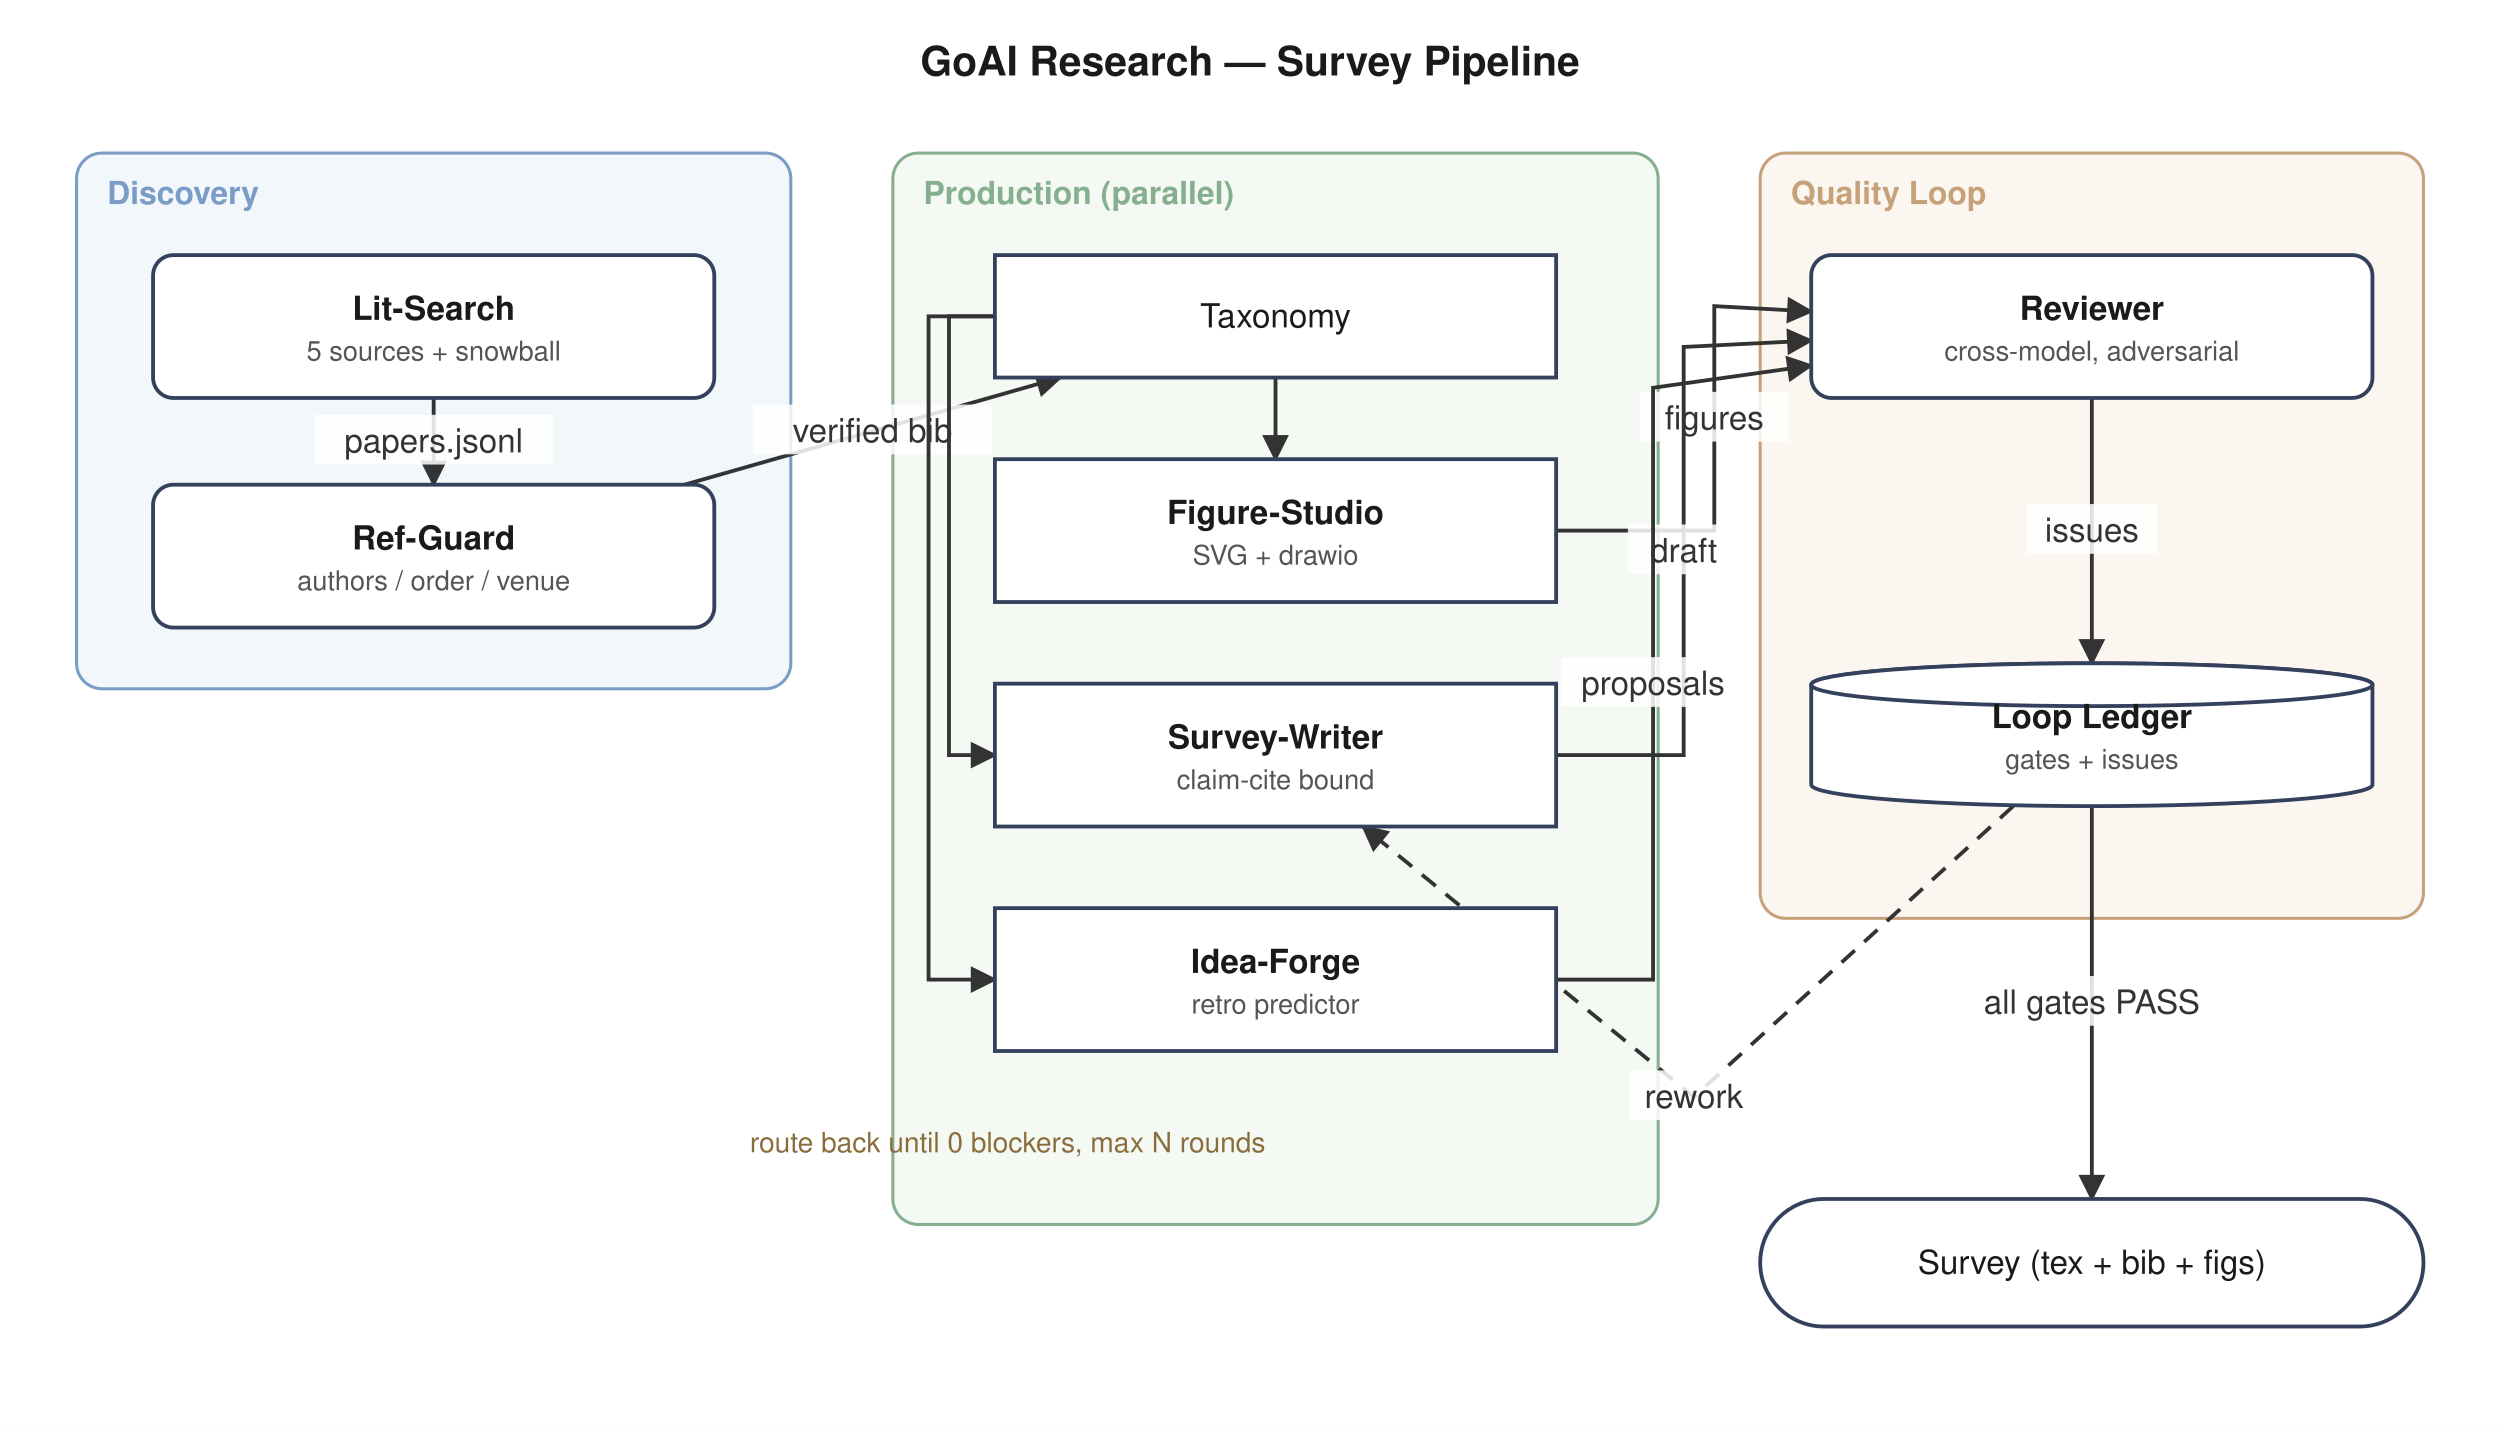
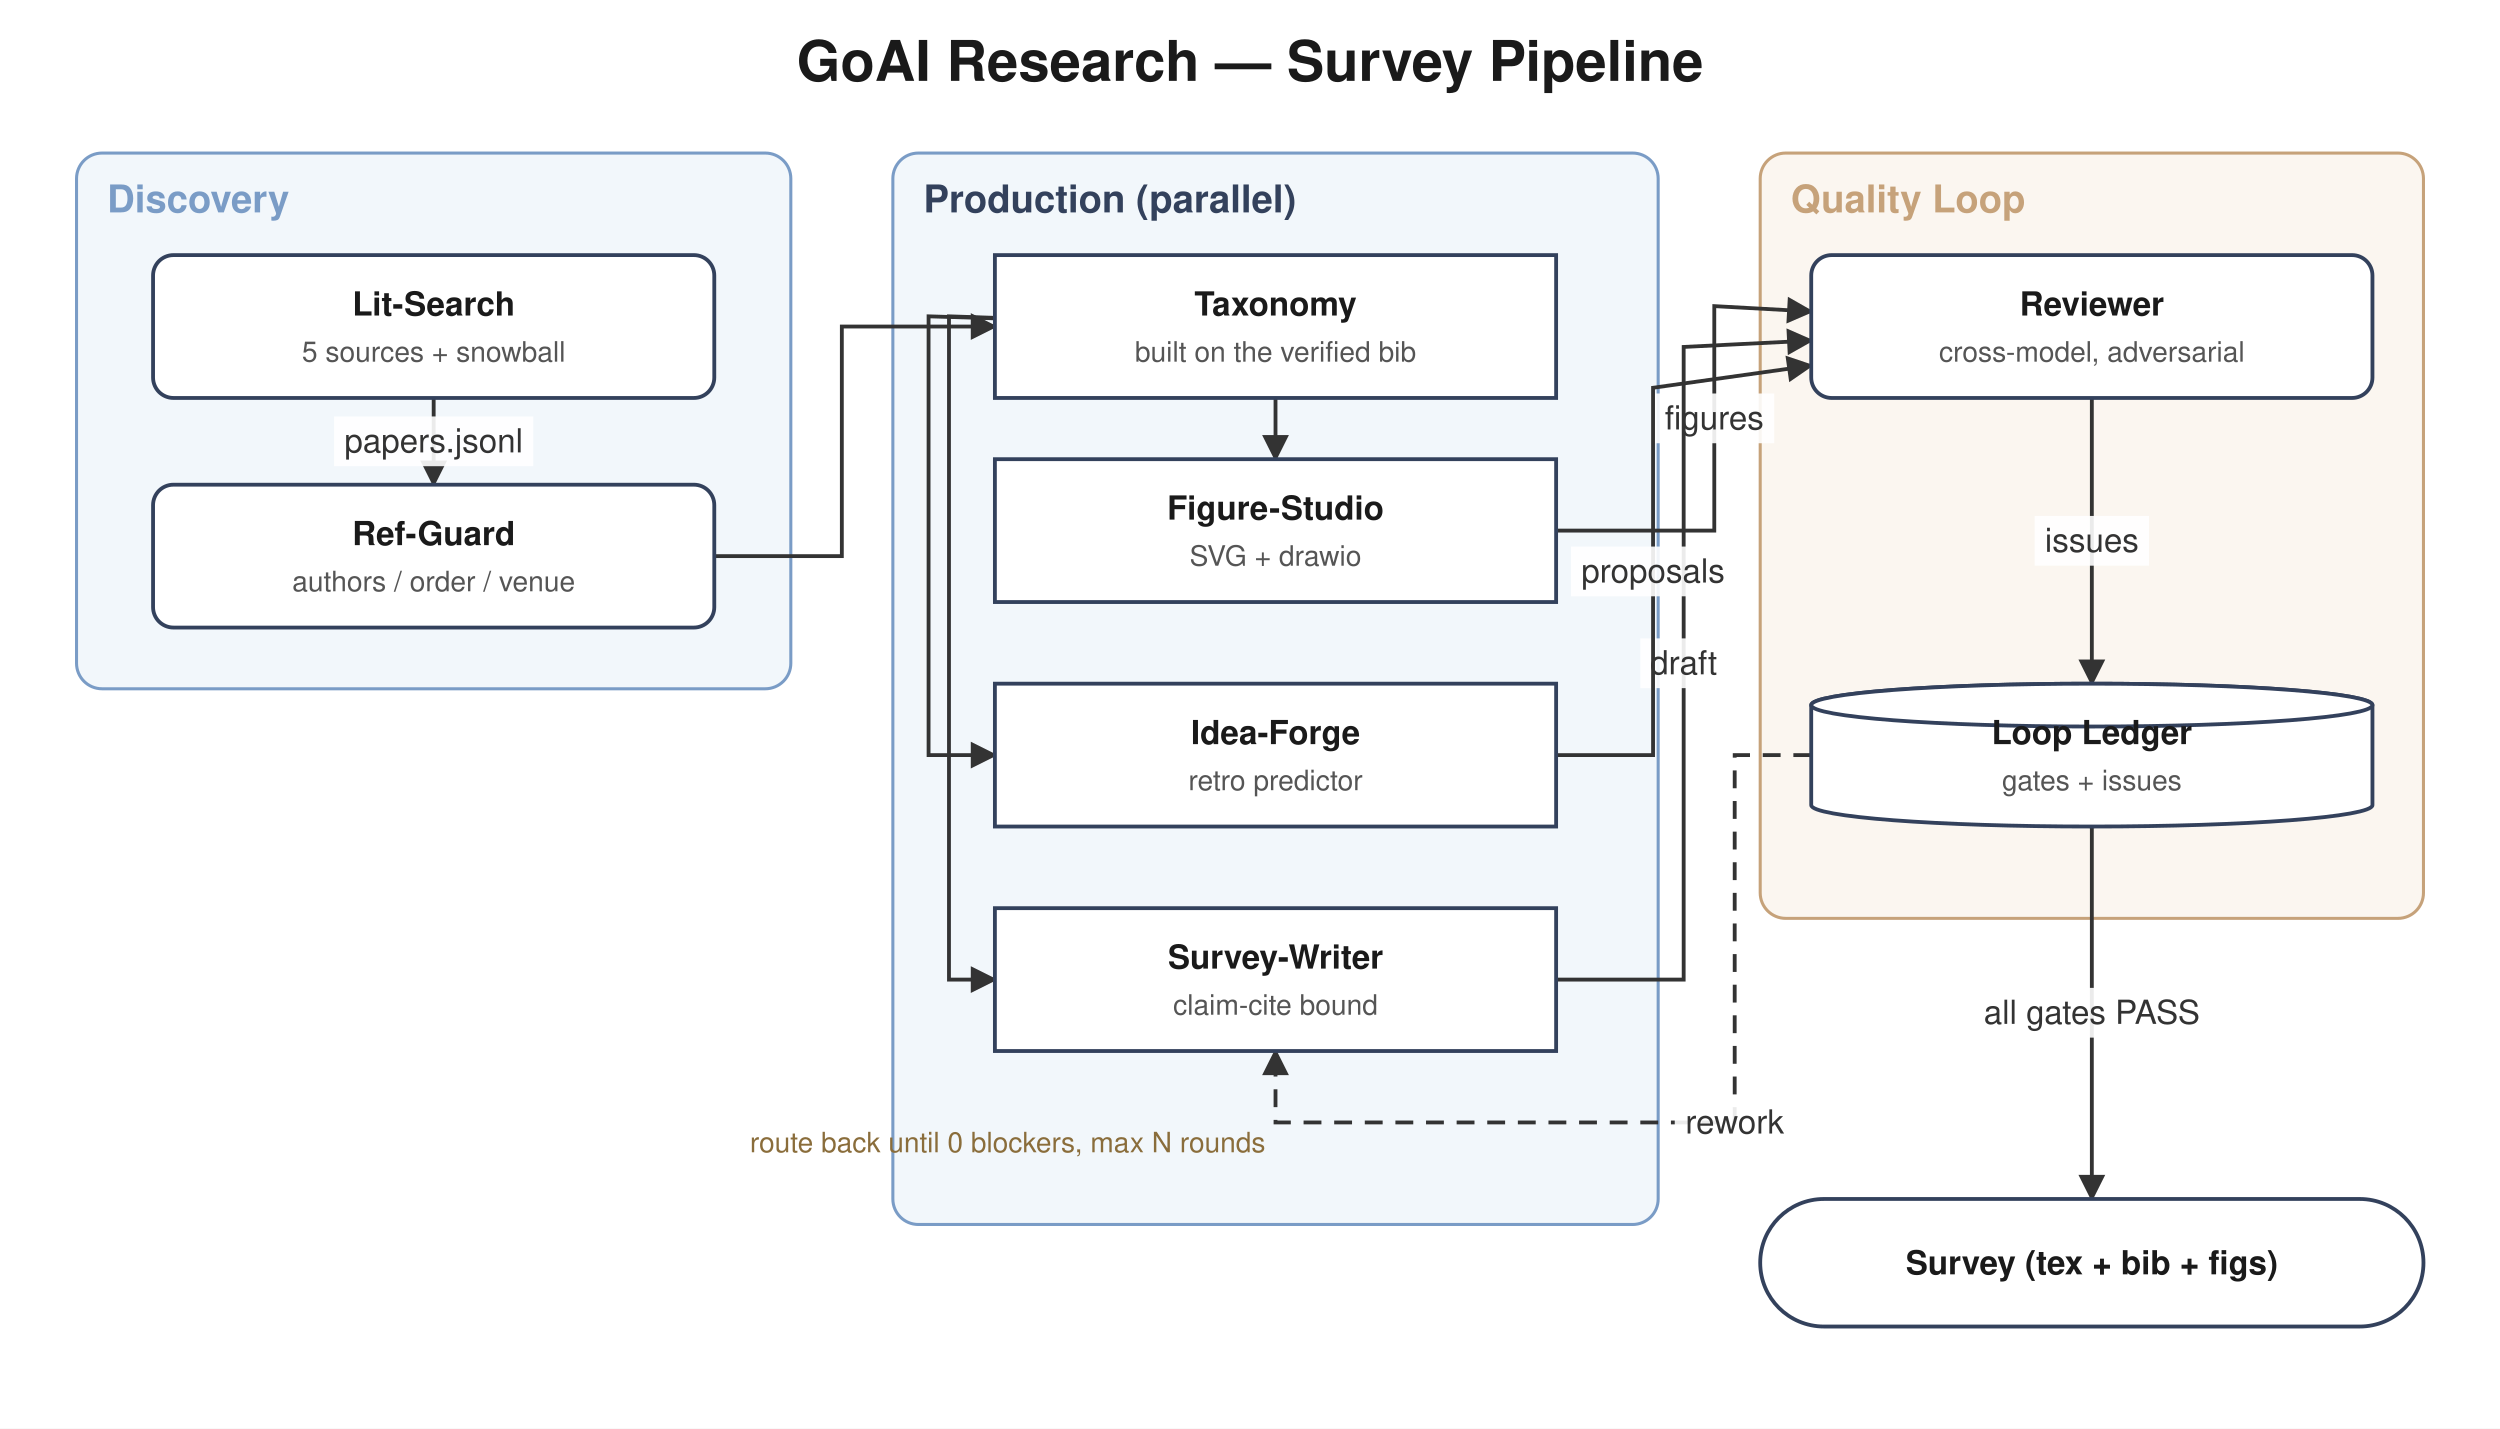
<svg xmlns="http://www.w3.org/2000/svg" width="980" height="560" viewBox="0 0 980 560">
  <defs>
    <marker id="arrow-block" viewBox="0 0 10 10" refX="9" refY="5" markerWidth="7" markerHeight="7" orient="auto-start-reverse">
      <path d="M 0 0 L 10 5 L 0 10 z" fill="context-stroke" />
    </marker>
    <marker id="arrow-open" viewBox="0 0 10 10" refX="9" refY="5" markerWidth="8" markerHeight="8" orient="auto-start-reverse">
      <path d="M 0 0 L 10 5 L 0 10" fill="none" stroke="context-stroke" stroke-width="1.5" />
    </marker>
+     <filter id="goai-shadow" x="-20%" y="-20%" width="140%" height="140%">
+       <feDropShadow dx="0" dy="1.5" stdDeviation="2" flood-color="#2A3B47" flood-opacity="0.28" />
+     </filter>
  </defs>
  <rect x="0" y="0" width="980" height="560" fill="#FFFFFF" />
-   <text x="490.0" y="24.0" text-anchor="middle" dominant-baseline="middle" font-family="Helvetica, Arial, sans-serif" font-size="16" fill="#1a1a1a" font-weight="bold">GoAI Research — Survey Pipeline</text>
+   <text x="490.0" y="24.0" text-anchor="middle" dominant-baseline="middle" font-family="'Helvetica Neue', Helvetica, Arial, sans-serif" font-size="22" fill="#1a1a1a" font-weight="bold">GoAI Research — Survey Pipeline</text>
  <rect x="30" y="60" width="280" height="210" rx="10" fill="#F2F7FB" stroke="#7A9CC6" stroke-width="1.2" />
-   <text x="42" y="80" font-family="Helvetica, Arial, sans-serif" font-size="12.5" font-weight="bold" fill="#7A9CC6">Discovery</text>
-   <rect x="350" y="60" width="300" height="420" rx="10" fill="#F4F9F4" stroke="#86AF8F" stroke-width="1.2" />
-   <text x="362" y="80" font-family="Helvetica, Arial, sans-serif" font-size="12.5" font-weight="bold" fill="#86AF8F">Production (parallel)</text>
+   <text x="42" y="83.25" font-family="'Helvetica Neue', Helvetica, Arial, sans-serif" font-size="15" font-weight="bold" fill="#7A9CC6">Discovery</text>
+   <rect x="350" y="60" width="300" height="420" rx="10" fill="#F2F7FB" stroke="#7A9CC6" stroke-width="1.2" />
+   <text x="362" y="83.25" font-family="'Helvetica Neue', Helvetica, Arial, sans-serif" font-size="15" font-weight="bold" fill="#33415C">Production (parallel)</text>
  <rect x="690" y="60" width="260" height="300" rx="10" fill="#FBF6F0" stroke="#C6A27A" stroke-width="1.2" />
-   <text x="702" y="80" font-family="Helvetica, Arial, sans-serif" font-size="12.5" font-weight="bold" fill="#C6A27A">Quality Loop</text>
+   <text x="702" y="83.25" font-family="'Helvetica Neue', Helvetica, Arial, sans-serif" font-size="15" font-weight="bold" fill="#C6A27A">Quality Loop</text>
  <path d="M 170.0 156.0 L 170.0 190.0" fill="none" stroke="#333333" stroke-width="1.5" marker-end="url(#arrow-block)" />
-   <rect x="123.1" y="162.6" width="93.8" height="19.5" fill="#FFFFFF" opacity="0.85" />
-   <text x="170.0" y="173.0" text-anchor="middle" dominant-baseline="middle" font-family="Helvetica, Arial, sans-serif" font-size="13" fill="#333333">papers.jsonl</text>
-   <path d="M 268.3 190.0 L 415.7 148.0" fill="none" stroke="#333333" stroke-width="1.5" marker-end="url(#arrow-block)" />
-   <rect x="295.121" y="158.6" width="93.8" height="19.5" fill="#FFFFFF" opacity="0.85" />
-   <text x="342.021" y="169.0" text-anchor="middle" dominant-baseline="middle" font-family="Helvetica, Arial, sans-serif" font-size="13" fill="#333333">verified bib</text>
-   <path d="M 500.0 148.0 L 500.0 180.0" fill="none" stroke="#333333" stroke-width="1.5" marker-end="url(#arrow-block)" />
-   <path d="M 390.0 124.0 L 372.0 124.0 L 372.0 296.0 L 390.0 296.0" fill="none" stroke="#333333" stroke-width="1.5" marker-end="url(#arrow-block)" />
-   <path d="M 390.0 124.0 L 364.0 124.0 L 364.0 384.0 L 390.0 384.0" fill="none" stroke="#333333" stroke-width="1.5" marker-end="url(#arrow-block)" />
+   <rect x="130.958" y="163.25" width="78.083" height="19.5" fill="#FFFFFF" opacity="0.9" />
+   <text x="170.0" y="173.0" text-anchor="middle" dominant-baseline="middle" font-family="'Helvetica Neue', Helvetica, Arial, sans-serif" font-size="13" fill="#333333">papers.jsonl</text>
+   <path d="M 280.0 218.0 L 330.0 218.0 L 330.0 128.0 L 390.0 128.0" fill="none" stroke="#333333" stroke-width="1.5" marker-end="url(#arrow-block)" />
+   <path d="M 500.0 156.0 L 500.0 180.0" fill="none" stroke="#333333" stroke-width="1.5" marker-end="url(#arrow-block)" />
+   <path d="M 390.0 124.6 L 372.0 124.0 L 372.0 384.0 L 390.0 384.0" fill="none" stroke="#333333" stroke-width="1.5" marker-end="url(#arrow-block)" />
+   <path d="M 390.0 124.8 L 364.0 124.0 L 364.0 296.0 L 390.0 296.0" fill="none" stroke="#333333" stroke-width="1.5" marker-end="url(#arrow-block)" />
  <path d="M 610.0 208.0 L 672.0 208.0 L 672.0 120.0 L 710.0 122.1" fill="none" stroke="#333333" stroke-width="1.5" marker-end="url(#arrow-block)" />
-   <rect x="642.975" y="153.6" width="58.05" height="19.5" fill="#FFFFFF" opacity="0.85" />
-   <text x="672.0" y="164.0" text-anchor="middle" dominant-baseline="middle" font-family="Helvetica, Arial, sans-serif" font-size="13" fill="#333333">figures</text>
-   <path d="M 610.0 296.0 L 660.0 296.0 L 660.0 136.0 L 710.0 133.5" fill="none" stroke="#333333" stroke-width="1.5" marker-end="url(#arrow-block)" />
-   <rect x="638.125" y="205.6" width="43.75" height="19.5" fill="#FFFFFF" opacity="0.85" />
-   <text x="660.0" y="216.0" text-anchor="middle" dominant-baseline="middle" font-family="Helvetica, Arial, sans-serif" font-size="13" fill="#333333">draft</text>
-   <path d="M 610.0 384.0 L 648.0 384.0 L 648.0 152.0 L 710.0 143.3" fill="none" stroke="#333333" stroke-width="1.5" marker-end="url(#arrow-block)" />
-   <rect x="611.825" y="257.6" width="72.35" height="19.5" fill="#FFFFFF" opacity="0.85" />
-   <text x="648.0" y="268.0" text-anchor="middle" dominant-baseline="middle" font-family="Helvetica, Arial, sans-serif" font-size="13" fill="#333333">proposals</text>
-   <path d="M 820.0 156.0 L 820.0 260.0" fill="none" stroke="#333333" stroke-width="1.5" marker-end="url(#arrow-block)" />
-   <rect x="794.55" y="197.6" width="50.9" height="19.5" fill="#FFFFFF" opacity="0.85" />
-   <text x="820.0" y="208.0" text-anchor="middle" dominant-baseline="middle" font-family="Helvetica, Arial, sans-serif" font-size="13" fill="#333333">issues</text>
-   <path d="M 789.2 316.0 L 664.0 430.0 L 534.3 324.0" fill="none" stroke="#333333" stroke-width="1.5" stroke-dasharray="7,5" marker-end="url(#arrow-block)" />
-   <rect x="638.55" y="419.6" width="50.9" height="19.5" fill="#FFFFFF" opacity="0.85" />
-   <text x="664" y="430.0" text-anchor="middle" dominant-baseline="middle" font-family="Helvetica, Arial, sans-serif" font-size="13" fill="#333333">rework</text>
-   <path d="M 820.0 316.0 L 820.0 470.0" fill="none" stroke="#333333" stroke-width="1.5" marker-end="url(#arrow-block)" />
-   <rect x="765.95" y="382.6" width="108.1" height="19.5" fill="#FFFFFF" opacity="0.85" />
-   <text x="820.0" y="393.0" text-anchor="middle" dominant-baseline="middle" font-family="Helvetica, Arial, sans-serif" font-size="13" fill="#333333">all gates PASS</text>
+   <rect x="648.494" y="154.25" width="47.013" height="19.5" fill="#FFFFFF" opacity="0.9" />
+   <text x="672.0" y="164.0" text-anchor="middle" dominant-baseline="middle" font-family="'Helvetica Neue', Helvetica, Arial, sans-serif" font-size="13" fill="#333333">figures</text>
+   <path d="M 610.0 384.0 L 660.0 384.0 L 660.0 136.0 L 710.0 133.5" fill="none" stroke="#333333" stroke-width="1.5" marker-end="url(#arrow-block)" />
+   <rect x="642.994" y="250.25" width="34.013" height="19.5" fill="#FFFFFF" opacity="0.9" />
+   <text x="660.0" y="260.0" text-anchor="middle" dominant-baseline="middle" font-family="'Helvetica Neue', Helvetica, Arial, sans-serif" font-size="13" fill="#333333">draft</text>
+   <path d="M 610.0 296.0 L 648.0 296.0 L 648.0 152.0 L 710.0 143.3" fill="none" stroke="#333333" stroke-width="1.5" marker-end="url(#arrow-block)" />
+   <rect x="615.822" y="214.25" width="64.355" height="19.5" fill="#FFFFFF" opacity="0.9" />
+   <text x="648.0" y="224.0" text-anchor="middle" dominant-baseline="middle" font-family="'Helvetica Neue', Helvetica, Arial, sans-serif" font-size="13" fill="#333333">proposals</text>
+   <path d="M 820.0 156.0 L 820.0 268.0" fill="none" stroke="#333333" stroke-width="1.5" marker-end="url(#arrow-block)" />
+   <rect x="797.579" y="202.25" width="44.842" height="19.5" fill="#FFFFFF" opacity="0.9" />
+   <text x="820.0" y="212.0" text-anchor="middle" dominant-baseline="middle" font-family="'Helvetica Neue', Helvetica, Arial, sans-serif" font-size="13" fill="#333333">issues</text>
+   <path d="M 710.0 296.0 L 680.0 296.0 L 680.0 440.0 L 500.0 440.0 L 500.0 412.0" fill="none" stroke="#333333" stroke-width="1.5" stroke-dasharray="7,5" marker-end="url(#arrow-block)" />
+   <rect x="656.5" y="430.25" width="47.0" height="19.5" fill="#FFFFFF" opacity="0.9" />
+   <text x="680.0" y="440.0" text-anchor="middle" dominant-baseline="middle" font-family="'Helvetica Neue', Helvetica, Arial, sans-serif" font-size="13" fill="#333333">rework</text>
+   <path d="M 820.0 324.0 L 820.0 470.0" fill="none" stroke="#333333" stroke-width="1.5" marker-end="url(#arrow-block)" />
+   <rect x="772.645" y="387.25" width="94.71" height="19.5" fill="#FFFFFF" opacity="0.9" />
+   <text x="820.0" y="397.0" text-anchor="middle" dominant-baseline="middle" font-family="'Helvetica Neue', Helvetica, Arial, sans-serif" font-size="13" fill="#333333">all gates PASS</text>
  <rect x="60" y="100" width="220" height="56" rx="8" fill="#FFFFFF" stroke="#33415C" stroke-width="1.5" />
-   <text x="170.0" y="120.85" text-anchor="middle" dominant-baseline="middle" font-family="Helvetica, Arial, sans-serif" font-size="13" fill="#1a1a1a" font-weight="bold">Lit-Search</text>
-   <text x="170.0" y="137.75" text-anchor="middle" dominant-baseline="middle" font-family="Helvetica, Arial, sans-serif" font-size="10.66" fill="#555555">5 sources + snowball</text>
+   <text x="170.0" y="119.144" text-anchor="middle" dominant-baseline="middle" font-family="'Helvetica Neue', Helvetica, Arial, sans-serif" font-size="13" fill="#1a1a1a" font-weight="bold">Lit-Search</text>
+   <text x="170.0" y="138.075" text-anchor="middle" dominant-baseline="middle" font-family="'Helvetica Neue', Helvetica, Arial, sans-serif" font-size="11.05" fill="#555555">5 sources + snowball</text>
  <rect x="60" y="190" width="220" height="56" rx="8" fill="#FFFFFF" stroke="#33415C" stroke-width="1.5" />
-   <text x="170.0" y="210.85" text-anchor="middle" dominant-baseline="middle" font-family="Helvetica, Arial, sans-serif" font-size="13" fill="#1a1a1a" font-weight="bold">Ref-Guard</text>
-   <text x="170.0" y="227.75" text-anchor="middle" dominant-baseline="middle" font-family="Helvetica, Arial, sans-serif" font-size="10.66" fill="#555555">authors / order / venue</text>
-   <rect x="390" y="100" width="220" height="48" rx="0" fill="#FFFFFF" stroke="#33415C" stroke-width="1.5" />
-   <text x="500.0" y="124.0" text-anchor="middle" dominant-baseline="middle" font-family="Helvetica, Arial, sans-serif" font-size="13" fill="#1a1a1a">Taxonomy</text>
+   <text x="170.0" y="209.144" text-anchor="middle" dominant-baseline="middle" font-family="'Helvetica Neue', Helvetica, Arial, sans-serif" font-size="13" fill="#1a1a1a" font-weight="bold">Ref-Guard</text>
+   <text x="170.0" y="228.075" text-anchor="middle" dominant-baseline="middle" font-family="'Helvetica Neue', Helvetica, Arial, sans-serif" font-size="11.05" fill="#555555">authors / order / venue</text>
+   <rect x="390" y="100" width="220" height="56" rx="0" fill="#FFFFFF" stroke="#33415C" stroke-width="1.5" />
+   <text x="500.0" y="119.144" text-anchor="middle" dominant-baseline="middle" font-family="'Helvetica Neue', Helvetica, Arial, sans-serif" font-size="13" fill="#1a1a1a" font-weight="bold">Taxonomy</text>
+   <text x="500.0" y="138.075" text-anchor="middle" dominant-baseline="middle" font-family="'Helvetica Neue', Helvetica, Arial, sans-serif" font-size="11.05" fill="#555555">built on the verified bib</text>
  <rect x="390" y="180" width="220" height="56" rx="0" fill="#FFFFFF" stroke="#33415C" stroke-width="1.5" />
-   <text x="500.0" y="200.85" text-anchor="middle" dominant-baseline="middle" font-family="Helvetica, Arial, sans-serif" font-size="13" fill="#1a1a1a" font-weight="bold">Figure-Studio</text>
-   <text x="500.0" y="217.75" text-anchor="middle" dominant-baseline="middle" font-family="Helvetica, Arial, sans-serif" font-size="10.66" fill="#555555">SVG + drawio</text>
+   <text x="500.0" y="199.144" text-anchor="middle" dominant-baseline="middle" font-family="'Helvetica Neue', Helvetica, Arial, sans-serif" font-size="13" fill="#1a1a1a" font-weight="bold">Figure-Studio</text>
+   <text x="500.0" y="218.075" text-anchor="middle" dominant-baseline="middle" font-family="'Helvetica Neue', Helvetica, Arial, sans-serif" font-size="11.05" fill="#555555">SVG + drawio</text>
+   <rect x="390" y="356" width="220" height="56" rx="0" fill="#FFFFFF" stroke="#33415C" stroke-width="1.5" />
+   <text x="500.0" y="375.144" text-anchor="middle" dominant-baseline="middle" font-family="'Helvetica Neue', Helvetica, Arial, sans-serif" font-size="13" fill="#1a1a1a" font-weight="bold">Survey-Writer</text>
+   <text x="500.0" y="394.075" text-anchor="middle" dominant-baseline="middle" font-family="'Helvetica Neue', Helvetica, Arial, sans-serif" font-size="11.05" fill="#555555">claim-cite bound</text>
  <rect x="390" y="268" width="220" height="56" rx="0" fill="#FFFFFF" stroke="#33415C" stroke-width="1.5" />
-   <text x="500.0" y="288.85" text-anchor="middle" dominant-baseline="middle" font-family="Helvetica, Arial, sans-serif" font-size="13" fill="#1a1a1a" font-weight="bold">Survey-Writer</text>
-   <text x="500.0" y="305.75" text-anchor="middle" dominant-baseline="middle" font-family="Helvetica, Arial, sans-serif" font-size="10.66" fill="#555555">claim-cite bound</text>
-   <rect x="390" y="356" width="220" height="56" rx="0" fill="#FFFFFF" stroke="#33415C" stroke-width="1.5" />
-   <text x="500.0" y="376.85" text-anchor="middle" dominant-baseline="middle" font-family="Helvetica, Arial, sans-serif" font-size="13" fill="#1a1a1a" font-weight="bold">Idea-Forge</text>
-   <text x="500.0" y="393.75" text-anchor="middle" dominant-baseline="middle" font-family="Helvetica, Arial, sans-serif" font-size="10.66" fill="#555555">retro predictor</text>
+   <text x="500.0" y="287.144" text-anchor="middle" dominant-baseline="middle" font-family="'Helvetica Neue', Helvetica, Arial, sans-serif" font-size="13" fill="#1a1a1a" font-weight="bold">Idea-Forge</text>
+   <text x="500.0" y="306.075" text-anchor="middle" dominant-baseline="middle" font-family="'Helvetica Neue', Helvetica, Arial, sans-serif" font-size="11.05" fill="#555555">retro predictor</text>
  <rect x="710" y="100" width="220" height="56" rx="8" fill="#FFFFFF" stroke="#33415C" stroke-width="1.5" />
-   <text x="820.0" y="120.85" text-anchor="middle" dominant-baseline="middle" font-family="Helvetica, Arial, sans-serif" font-size="13" fill="#1a1a1a" font-weight="bold">Reviewer</text>
-   <text x="820.0" y="137.75" text-anchor="middle" dominant-baseline="middle" font-family="Helvetica, Arial, sans-serif" font-size="10.66" fill="#555555">cross-model, adversarial</text>
-   <path d="M 710 268.4 A 110.0 8.4 0 0 1 930 268.4 L 930 307.6 A 110.0 8.4 0 0 1 710 307.6 Z" fill="#FFFFFF" stroke="#33415C" stroke-width="1.5" />
-   <ellipse cx="820.0" cy="268.4" rx="110.0" ry="8.4" fill="#FFFFFF" stroke="#33415C" stroke-width="1.5" />
-   <text x="820.0" y="280.85" text-anchor="middle" dominant-baseline="middle" font-family="Helvetica, Arial, sans-serif" font-size="13" fill="#1a1a1a" font-weight="bold">Loop Ledger</text>
-   <text x="820.0" y="297.75" text-anchor="middle" dominant-baseline="middle" font-family="Helvetica, Arial, sans-serif" font-size="10.66" fill="#555555">gates + issues</text>
+   <text x="820.0" y="119.144" text-anchor="middle" dominant-baseline="middle" font-family="'Helvetica Neue', Helvetica, Arial, sans-serif" font-size="13" fill="#1a1a1a" font-weight="bold">Reviewer</text>
+   <text x="820.0" y="138.075" text-anchor="middle" dominant-baseline="middle" font-family="'Helvetica Neue', Helvetica, Arial, sans-serif" font-size="11.05" fill="#555555">cross-model, adversarial</text>
+   <path d="M 710 276.4 A 110.0 8.4 0 0 1 930 276.4 L 930 315.6 A 110.0 8.4 0 0 1 710 315.6 Z" fill="#FFFFFF" stroke="#33415C" stroke-width="1.5" />
+   <ellipse cx="820.0" cy="276.4" rx="110.0" ry="8.4" fill="#FFFFFF" stroke="#33415C" stroke-width="1.5" />
+   <text x="820.0" y="287.144" text-anchor="middle" dominant-baseline="middle" font-family="'Helvetica Neue', Helvetica, Arial, sans-serif" font-size="13" fill="#1a1a1a" font-weight="bold">Loop Ledger</text>
+   <text x="820.0" y="306.075" text-anchor="middle" dominant-baseline="middle" font-family="'Helvetica Neue', Helvetica, Arial, sans-serif" font-size="11.05" fill="#555555">gates + issues</text>
  <rect x="690" y="470" width="260" height="50" rx="25.0" fill="#FFFFFF" stroke="#33415C" stroke-width="1.5" />
-   <text x="820.0" y="495.0" text-anchor="middle" dominant-baseline="middle" font-family="Helvetica, Arial, sans-serif" font-size="13" fill="#1a1a1a">Survey (tex + bib + figs)</text>
-   <text x="395" y="448.0" text-anchor="middle" dominant-baseline="middle" font-family="Helvetica, Arial, sans-serif" font-size="11" fill="#8A6D3B">route back until 0 blockers, max N rounds</text>
+   <text x="820.0" y="495.0" text-anchor="middle" dominant-baseline="middle" font-family="'Helvetica Neue', Helvetica, Arial, sans-serif" font-size="13" fill="#1a1a1a" font-weight="bold">Survey (tex + bib + figs)</text>
+   <text x="395" y="448.0" text-anchor="middle" dominant-baseline="middle" font-family="'Helvetica Neue', Helvetica, Arial, sans-serif" font-size="11" fill="#8A6D3B">route back until 0 blockers, max N rounds</text>
</svg>
